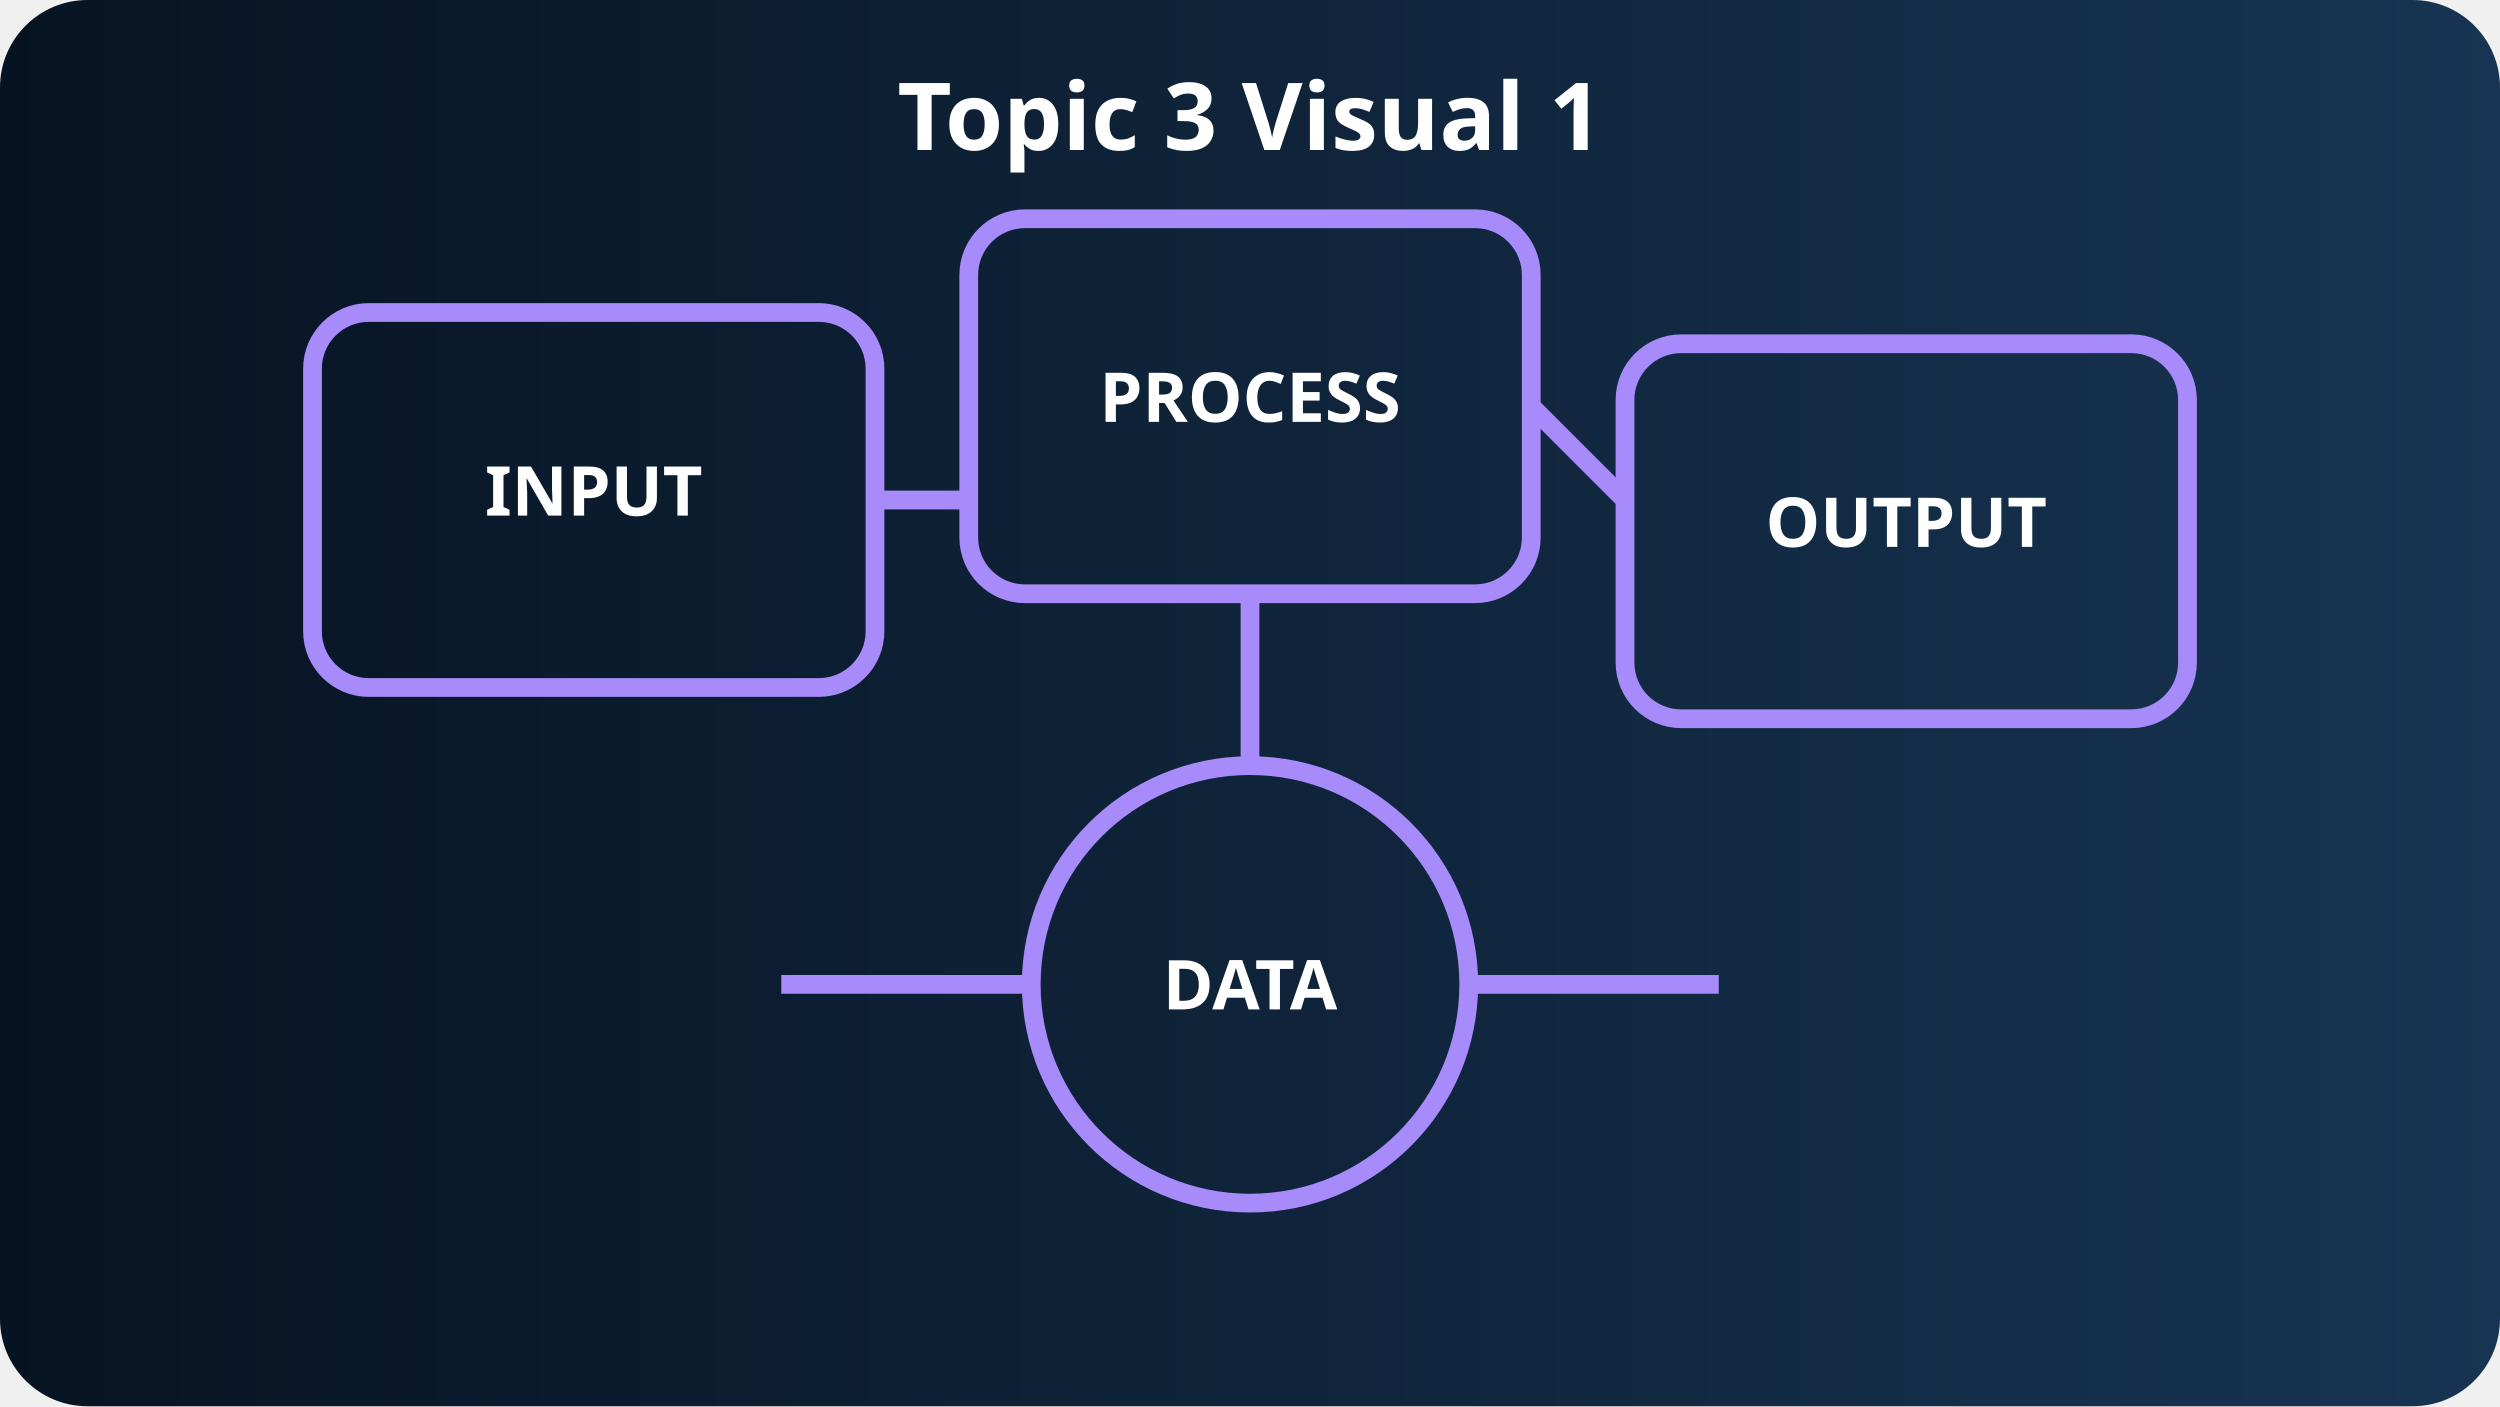
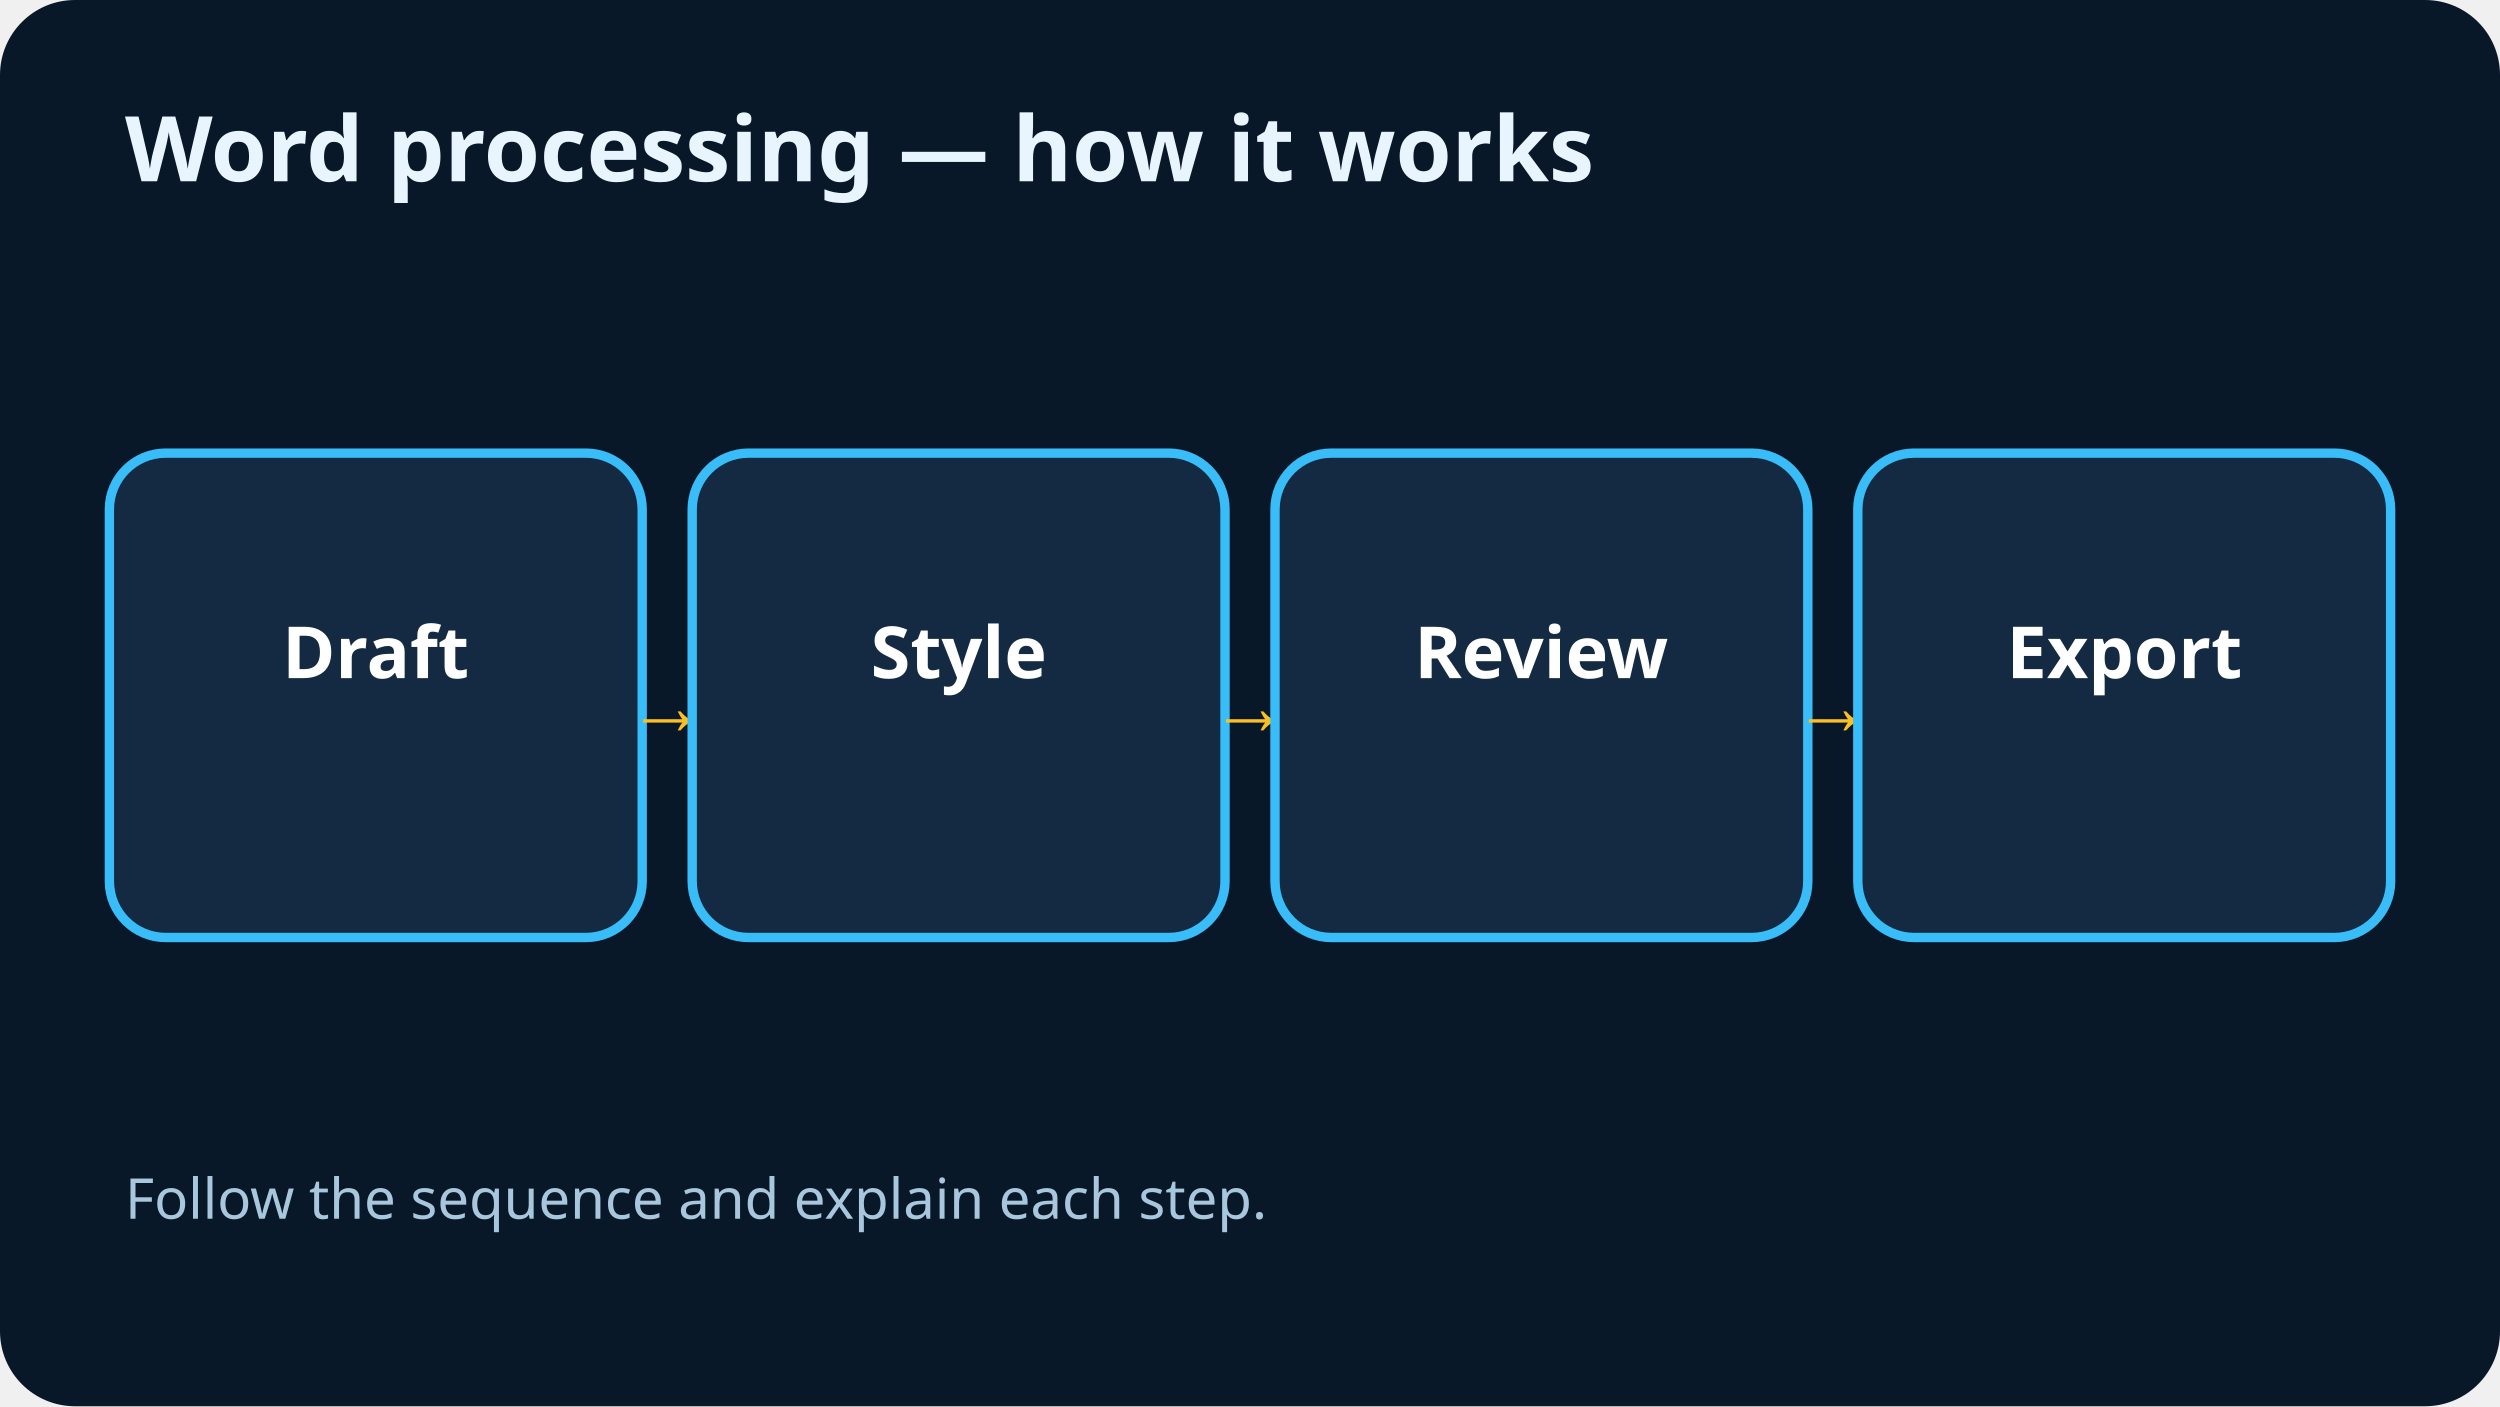
- <svg xmlns="http://www.w3.org/2000/svg" viewBox="0 0 800 450">
-   <defs>
-     <linearGradient id="g" x1="0" x2="1">
-       <stop stop-color="#071322" />
-       <stop offset="1" stop-color="#173452" />
-     </linearGradient>
-   </defs>
-   <rect width="800" height="450" rx="28" fill="url(#g)" />
-   <g fill="none" stroke="#a78bfa" stroke-width="6">
-     <rect x="100" y="100" width="180" height="120" rx="18" />
-     <rect x="310" y="70" width="180" height="120" rx="18" />
-     <rect x="520" y="110" width="180" height="120" rx="18" />
-     <path d="M280 160h30M490 130l30 30" />
-     <circle cx="400" cy="315" r="70" />
-     <path d="M400 245v-55M330 315h-80M470 315h80" />
-   </g>
-   <g fill="white" font-family="system-ui" font-weight="800" text-anchor="middle">
-     <text x="400" y="48" font-size="30">Topic 3 Visual 1</text>
-     <text x="190" y="165" font-size="22">INPUT</text>
-     <text x="400" y="135" font-size="22">PROCESS</text>
-     <text x="610" y="175" font-size="22">OUTPUT</text>
-     <text x="400" y="323" font-size="22">DATA</text>
-   </g>
+ <svg xmlns="http://www.w3.org/2000/svg" viewBox="0 0 800 450" role="img" aria-label="Word processing diagram">
+   <rect width="800" height="450" rx="24" fill="#091829" />
+   <text x="40" y="58" fill="#e8f5ff" font-size="29" font-family="system-ui" font-weight="bold">Word processing — how it works</text>
+   <rect x="35.0" y="145" width="170.5" height="155" rx="18" fill="#132a42" stroke="#39bdf8" stroke-width="3" />
+   <text x="120.2" y="217" text-anchor="middle" fill="white" font-family="system-ui" font-weight="bold" font-size="23">Draft</text>
+   <text x="213.5" y="235" text-anchor="middle" fill="#fbbf24" font-size="26">→</text>
+   <rect x="221.5" y="145" width="170.5" height="155" rx="18" fill="#132a42" stroke="#39bdf8" stroke-width="3" />
+   <text x="306.8" y="217" text-anchor="middle" fill="white" font-family="system-ui" font-weight="bold" font-size="23">Style</text>
+   <text x="400.0" y="235" text-anchor="middle" fill="#fbbf24" font-size="26">→</text>
+   <rect x="408.0" y="145" width="170.5" height="155" rx="18" fill="#132a42" stroke="#39bdf8" stroke-width="3" />
+   <text x="493.2" y="217" text-anchor="middle" fill="white" font-family="system-ui" font-weight="bold" font-size="23">Review</text>
+   <text x="586.5" y="235" text-anchor="middle" fill="#fbbf24" font-size="26">→</text>
+   <rect x="594.5" y="145" width="170.5" height="155" rx="18" fill="#132a42" stroke="#39bdf8" stroke-width="3" />
+   <text x="679.8" y="217" text-anchor="middle" fill="white" font-family="system-ui" font-weight="bold" font-size="23">Export</text>
+   <text x="40" y="390" fill="#a8c7dd" font-family="system-ui" font-size="18">Follow the sequence and explain each step.</text>
</svg>
